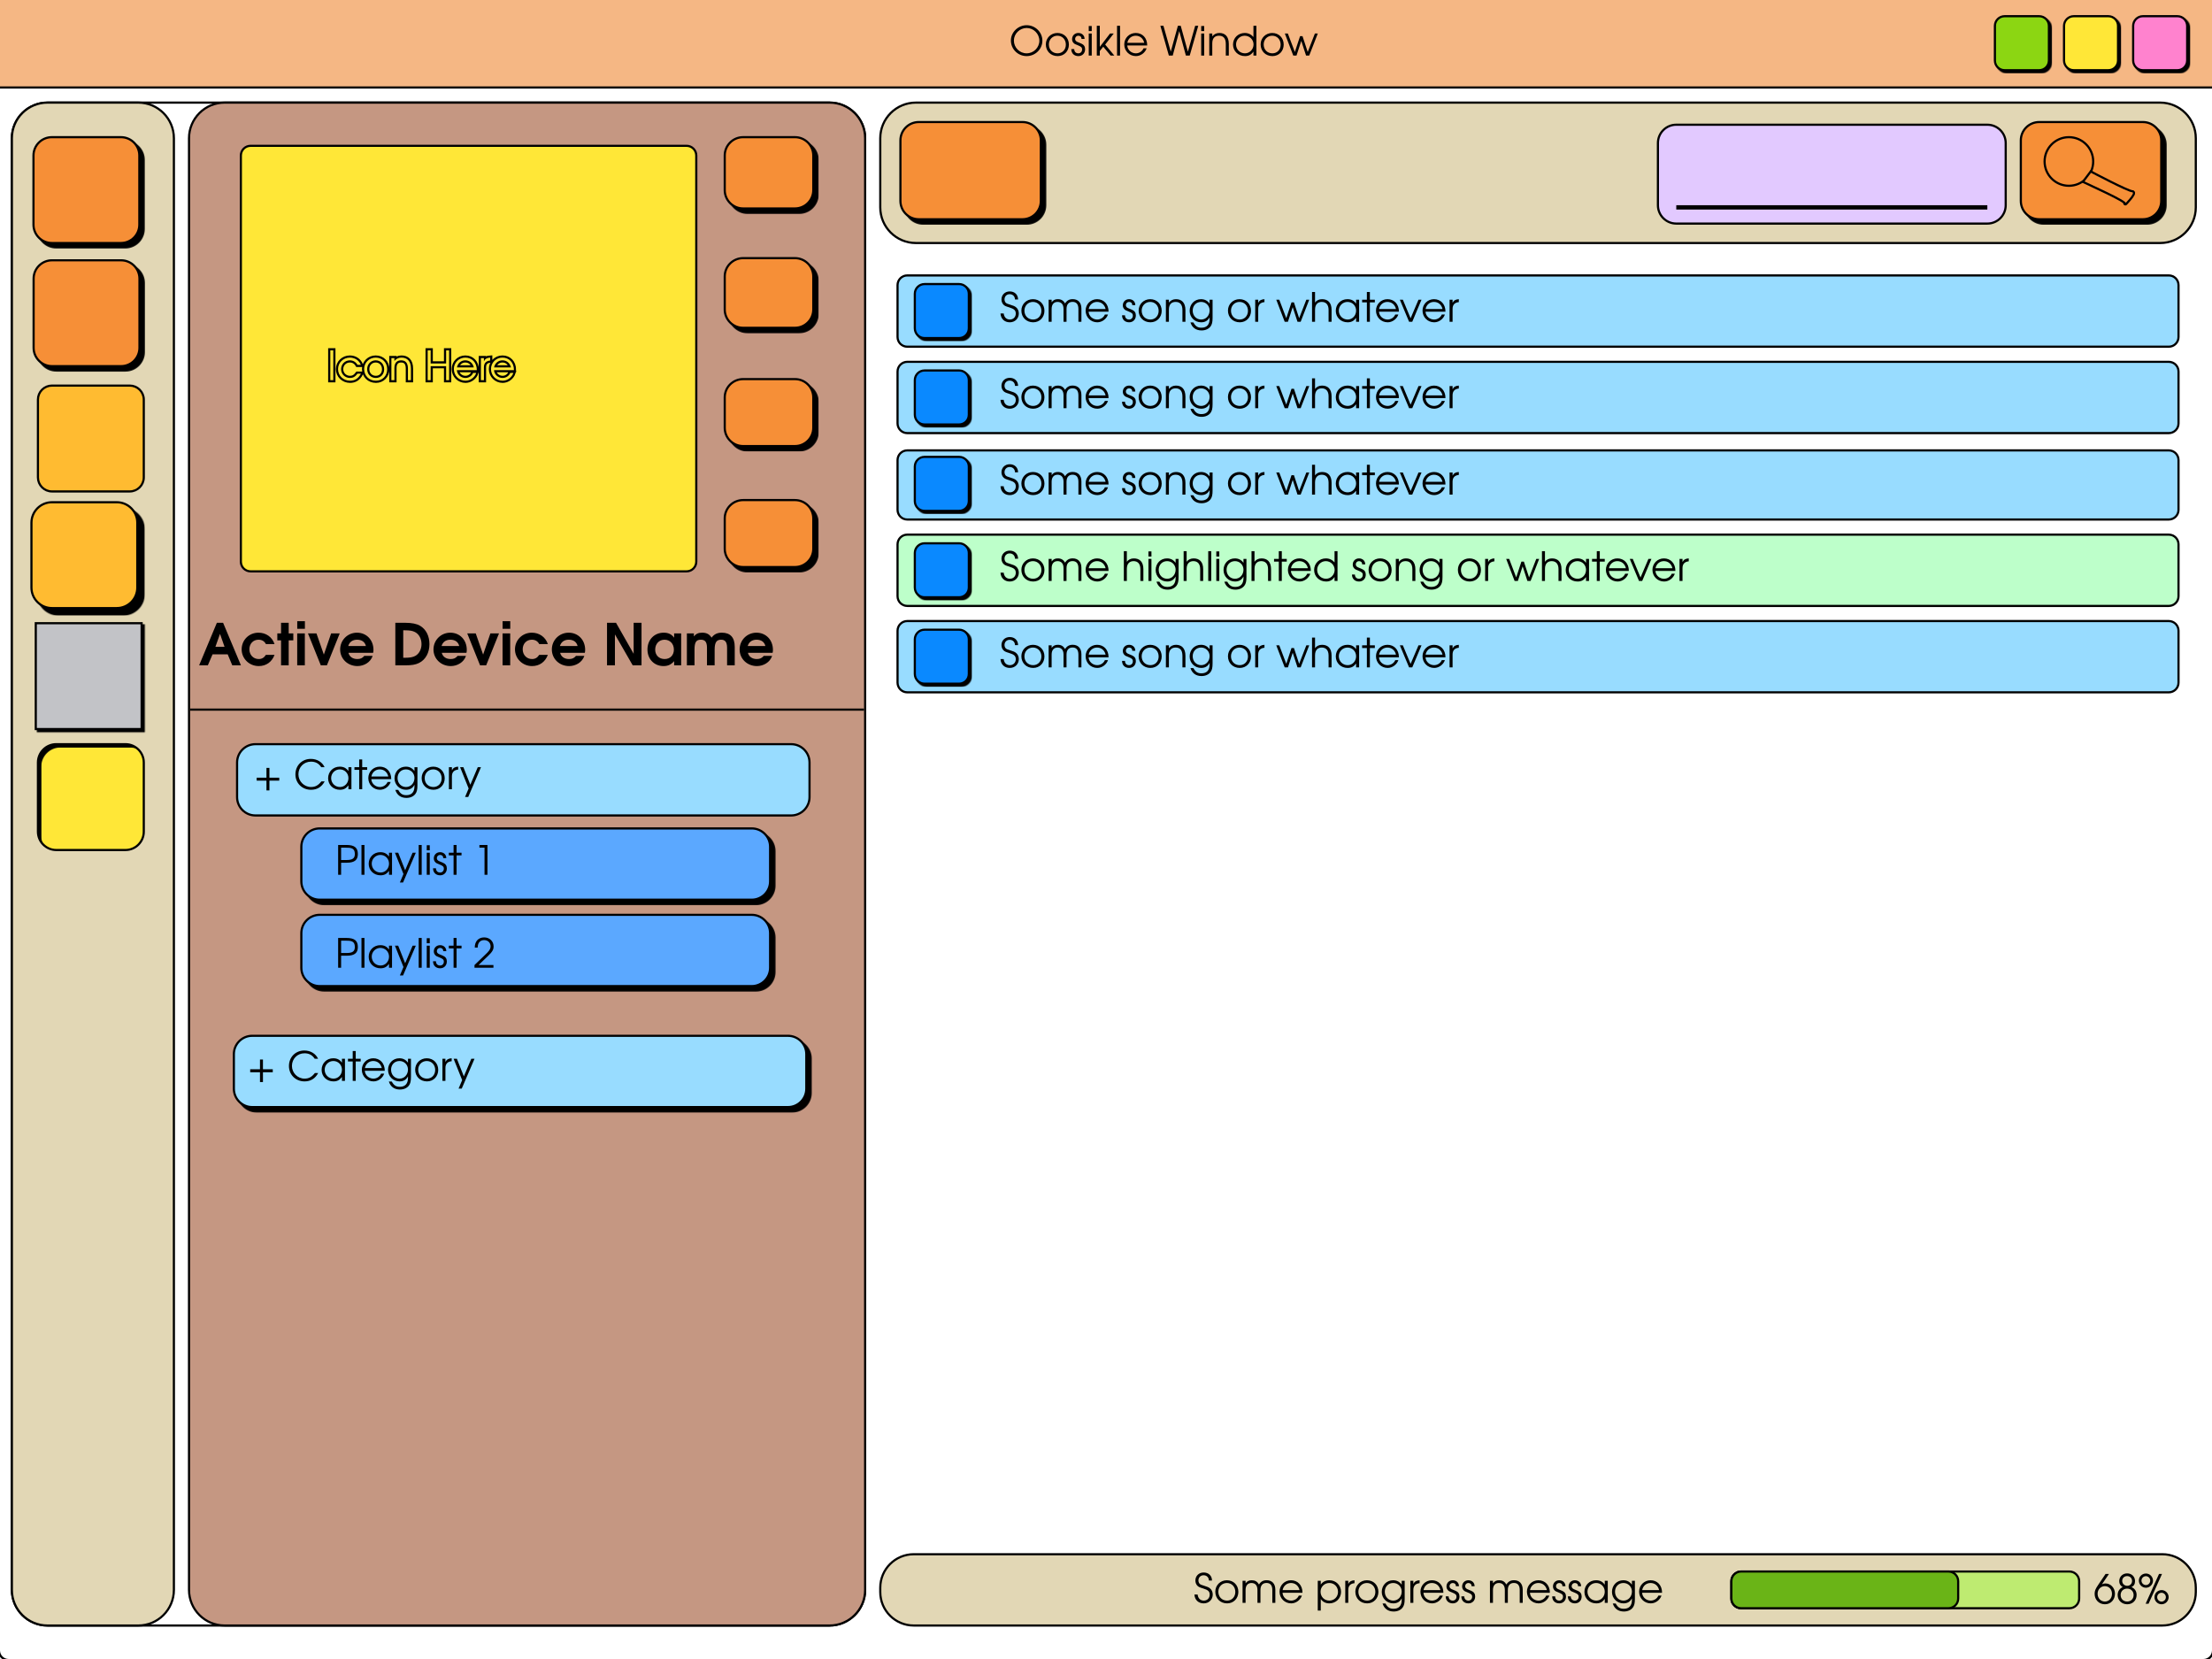
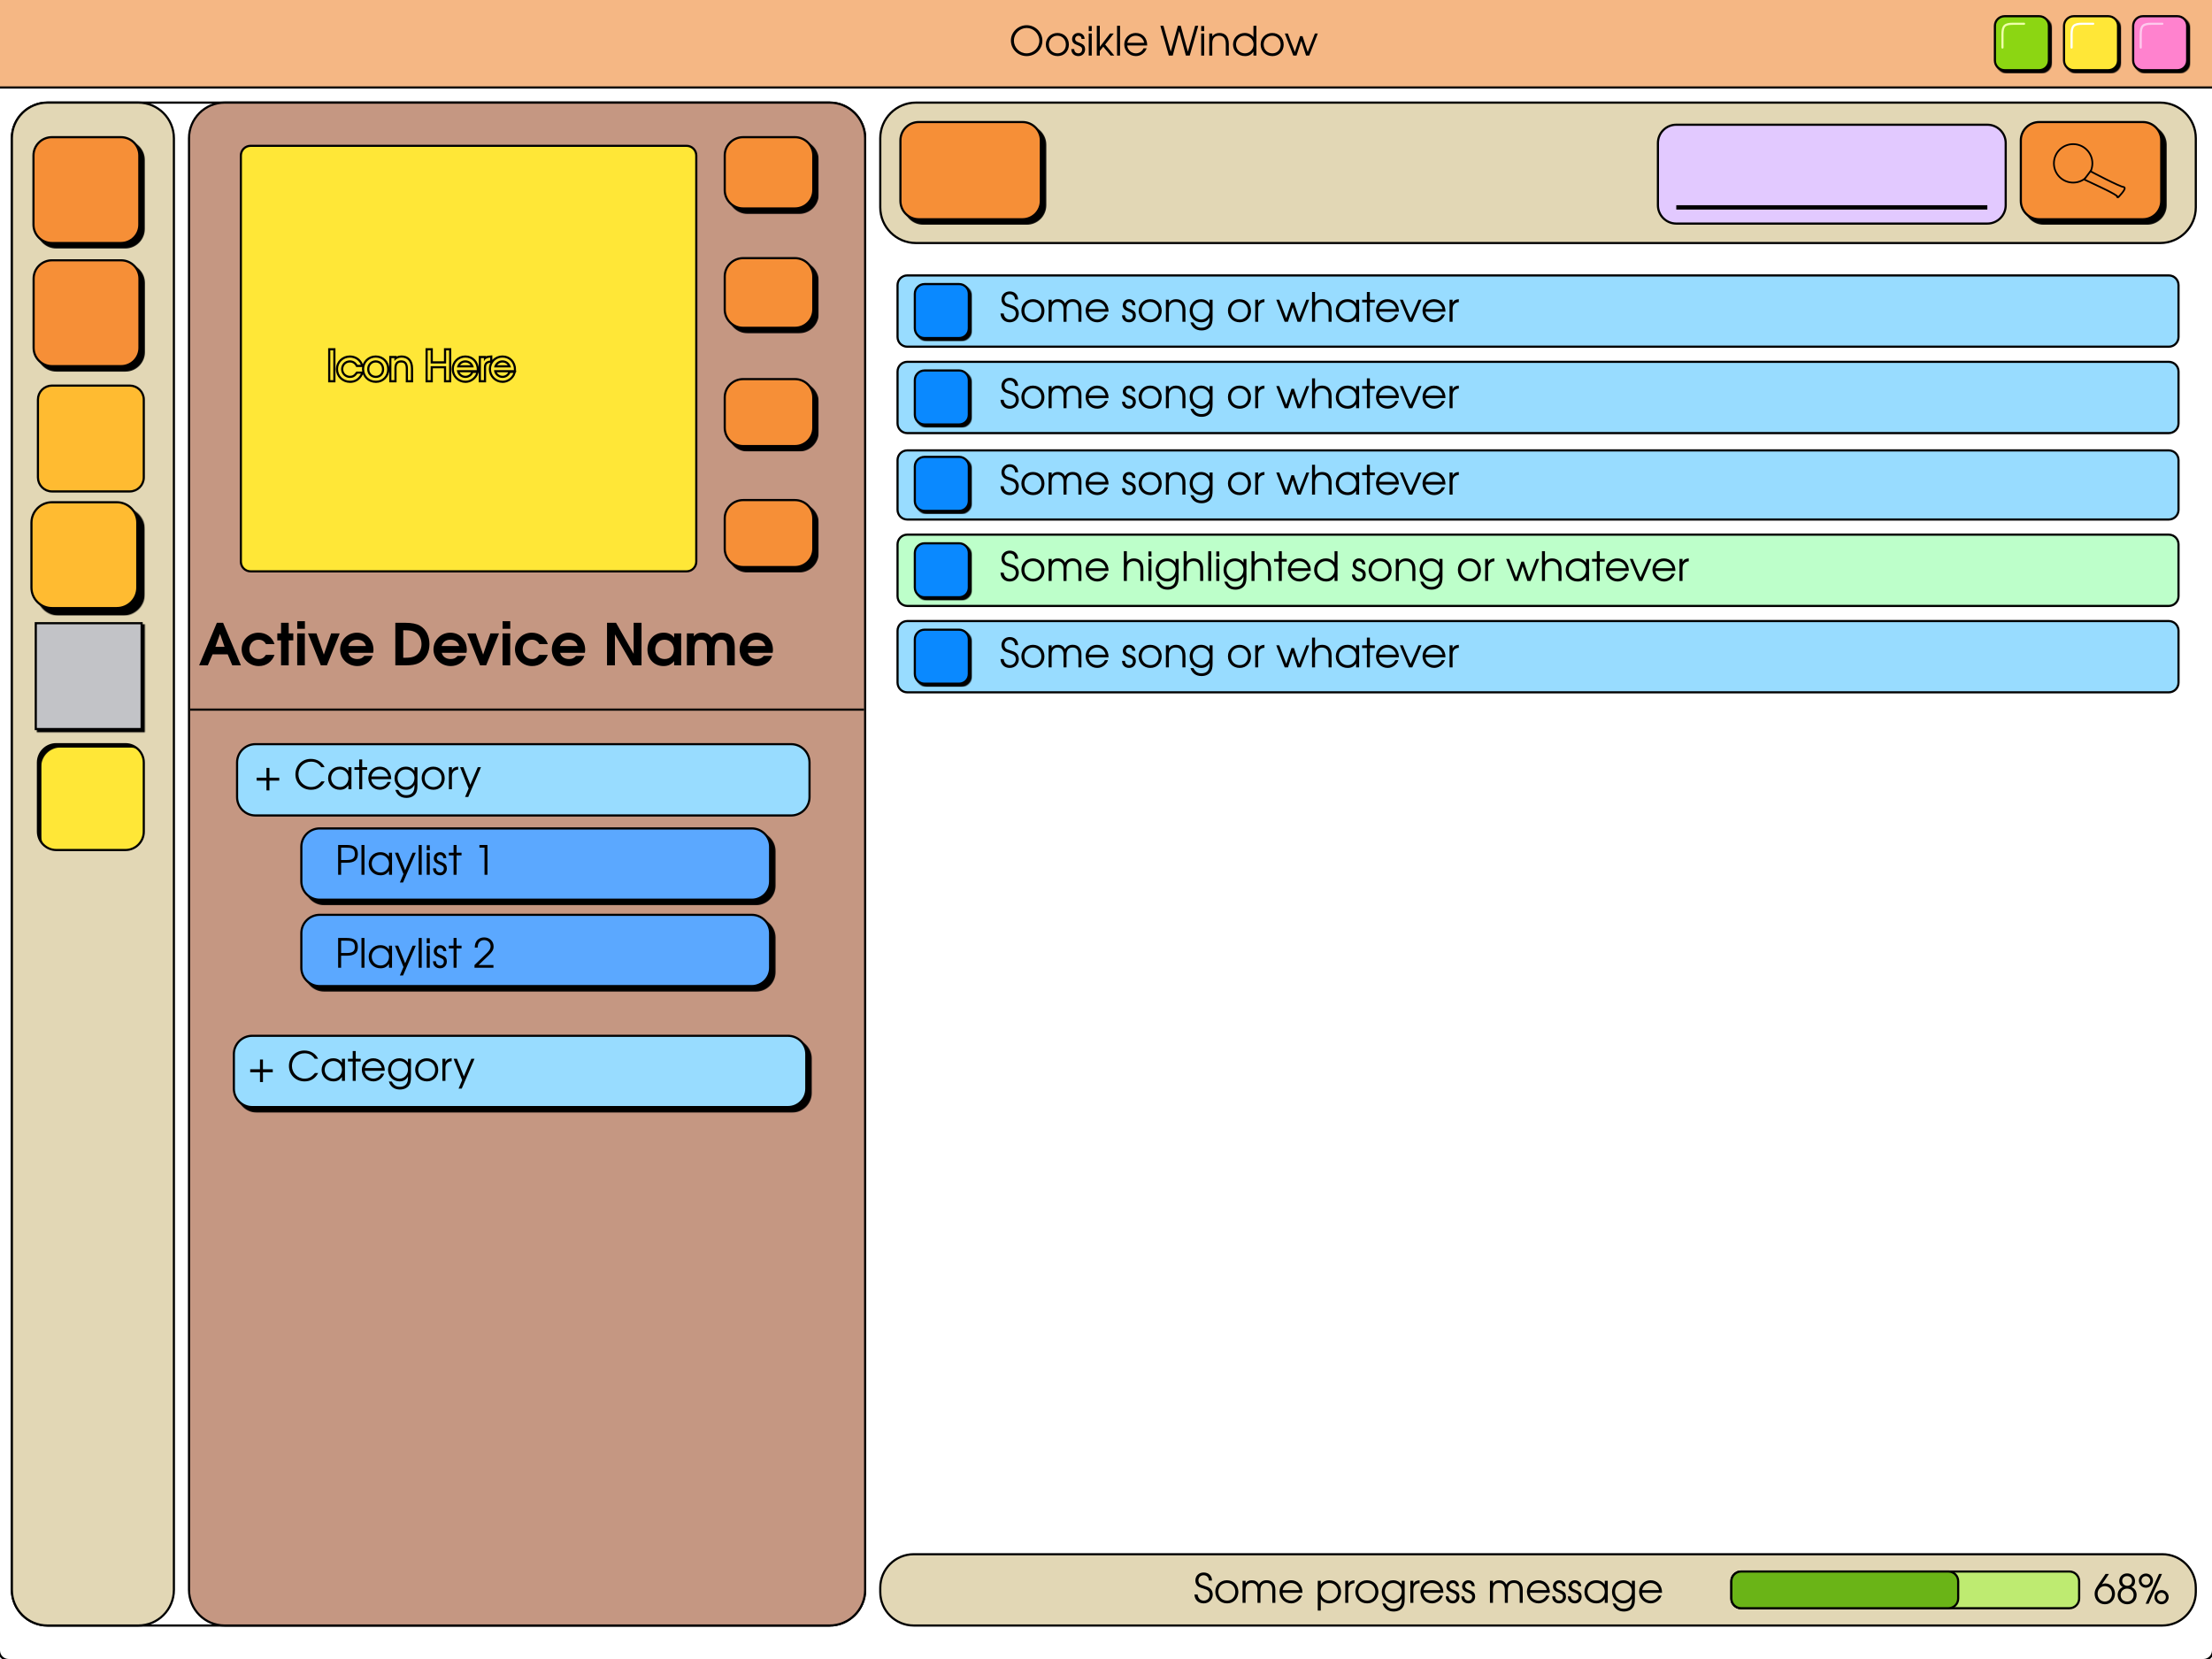
<svg xmlns="http://www.w3.org/2000/svg" width="1024" height="768" viewBox="0 0 1024 768" version="1.1" id="svg1">
  <defs id="defs1">
    <filter style="color-interpolation-filters:sRGB" id="filter13" x="-0.025" y="-0.033" width="1.1" height="1.133">
      <feFlood result="flood" in="SourceGraphic" flood-opacity="1" flood-color="rgb(0,0,0)" id="feFlood12" />
      <feGaussianBlur result="blur" in="SourceGraphic" stdDeviation="0" id="feGaussianBlur12" />
      <feOffset result="offset" in="blur" dx="2" dy="2" id="feOffset12" />
      <feComposite result="comp1" operator="in" in="flood" in2="offset" id="feComposite12" />
      <feComposite result="comp2" operator="over" in="SourceGraphic" in2="comp1" id="feComposite13" />
    </filter>
    <filter style="color-interpolation-filters:sRGB" id="filter24" x="-0.042" y="-0.042" width="1.125" height="1.125">
      <feFlood result="flood" in="SourceGraphic" flood-opacity="1" flood-color="rgb(0,0,0)" id="feFlood23" />
      <feGaussianBlur result="blur" in="SourceGraphic" stdDeviation="0" id="feGaussianBlur23" />
      <feOffset result="offset" in="blur" dx="1" dy="1" id="feOffset23" />
      <feComposite result="comp1" operator="in" in="flood" in2="offset" id="feComposite23" />
      <feComposite result="comp2" operator="over" in="SourceGraphic" in2="comp1" id="feComposite24" />
    </filter>
    <filter style="color-interpolation-filters:sRGB" id="filter34" x="-0.021" y="-0.021" width="1.104" height="1.104">
      <feFlood result="flood" in="SourceGraphic" flood-opacity="1" flood-color="rgb(0,0,0)" id="feFlood33" />
      <feGaussianBlur result="blur" in="SourceGraphic" stdDeviation="0" id="feGaussianBlur33" />
      <feOffset result="offset" in="blur" dx="3" dy="3" id="feOffset33" />
      <feComposite result="comp1" operator="in" in="flood" in2="offset" id="feComposite33" />
      <feComposite result="comp2" operator="over" in="SourceGraphic" in2="comp1" id="feComposite34" />
    </filter>
    <filter style="color-interpolation-filters:sRGB" id="filter39" x="-0.021" y="-0.021" width="1.083" height="1.083">
      <feFlood result="flood" in="SourceGraphic" flood-opacity="1" flood-color="rgb(0,0,0)" id="feFlood38" />
      <feGaussianBlur result="blur" in="SourceGraphic" stdDeviation="0" id="feGaussianBlur38" />
      <feOffset result="offset" in="blur" dx="2" dy="2" id="feOffset38" />
      <feComposite result="comp1" operator="out" in="flood" in2="offset" id="feComposite38" />
      <feComposite result="comp2" operator="atop" in="comp1" in2="SourceGraphic" id="feComposite39" />
    </filter>
  </defs>
  <g id="layer1">
    <rect style="opacity:1;fill:#ffffff;fill-opacity:1;stroke:#000000;stroke-width:2;stroke-dasharray:none;stroke-opacity:1;paint-order:stroke fill markers" id="rect43" width="1024" height="768" x="0" y="0" ry="4" />
    <rect style="fill:#ffffff;fill-opacity:1;stroke:#000000;stroke-width:2;stroke-dasharray:none;stroke-opacity:1;paint-order:stroke fill markers" id="rect4" width="394" height="704" x="6" y="48" ry="16" />
    <rect style="display:none;opacity:1;fill:#ffe9c5;fill-opacity:1;stroke:#000000;stroke-width:2;stroke-dasharray:none;stroke-opacity:1;paint-order:stroke fill markers" id="rect42" width="608" height="704" x="408" y="48" ry="16" />
    <rect style="display:inline;opacity:1;fill:#e2d7b5;fill-opacity:1;stroke:#000000;stroke-width:2;stroke-dasharray:none;stroke-opacity:1;paint-order:stroke fill markers" id="rect40" width="608" height="32" x="408" y="720" ry="15" />
    <rect style="opacity:1;fill:#e2d7b5;fill-opacity:1;stroke:#000000;stroke-width:2;stroke-dasharray:none;stroke-opacity:1;paint-order:stroke fill markers" id="rect49" width="608" height="64" x="408" y="48" ry="16" />
    <rect style="opacity:1;fill:#e2d7b5;fill-opacity:1;stroke:#000000;stroke-width:2;stroke-dasharray:none;stroke-opacity:1;paint-order:stroke fill markers" id="rect1" width="74" height="704" x="6" y="48" ry="16" />
    <rect style="display:none;opacity:1;fill:#f5b784;fill-opacity:1;stroke:#000000;stroke-width:2;stroke-opacity:1;paint-order:stroke fill markers" id="rect39" width="312" height="543" x="88" y="209" ry="0" />
    <rect style="opacity:1;fill:#f68f37;fill-opacity:1;stroke:#000000;stroke-width:2;stroke-opacity:1;paint-order:stroke fill markers;filter:url(#filter13)" id="rect2" width="48" height="48" x="16.061" y="121" ry="8" />
    <rect style="opacity:1;fill:#c59782;fill-opacity:1;stroke:#000000;stroke-width:2;stroke-opacity:1;paint-order:stroke fill markers" id="rect34" width="312" height="704" x="88" y="48" ry="16" />
    <rect style="opacity:1;fill:#ffbb31;fill-opacity:1;stroke:#000000;stroke-width:2;stroke-opacity:1;paint-order:stroke fill markers" id="rect35" width="48" height="48" x="18.061" y="179" ry="6" />
    <rect style="opacity:1;fill:#ffbb31;fill-opacity:1;stroke:#000000;stroke-width:2;stroke-opacity:1;paint-order:stroke fill markers;filter:url(#filter34)" id="rect36" width="48" height="48" x="15.061" y="233" ry="9" />
    <rect style="opacity:1;fill:#c2c3c7;fill-opacity:1;stroke:#000000;stroke-width:2;stroke-opacity:1;paint-order:stroke fill markers;filter:url(#filter24)" id="rect37" width="48" height="48" x="17.061" y="289" ry="0" />
    <rect style="opacity:1;fill:#ffe737;fill-opacity:1;stroke:#000000;stroke-width:2;stroke-opacity:1;paint-order:stroke fill markers;filter:url(#filter39)" id="rect38" width="48" height="48" x="18.061" y="345" ry="8" />
    <rect style="display:none;opacity:1;fill:#f68f37;fill-opacity:1;stroke:#000000;stroke-width:2;stroke-opacity:1;paint-order:stroke fill markers;filter:url(#filter13)" id="rect41" width="64" height="44" x="417.333" y="696" ry="8" />
    <rect style="opacity:1;fill:#5ba8ff;fill-opacity:1;stroke:#000000;stroke-width:2;stroke-dasharray:none;stroke-opacity:1;paint-order:stroke fill markers;filter:url(#filter13)" id="rect58" width="216" height="32" x="140" y="384" ry="8" />
    <rect style="opacity:1;fill:#f5b784;fill-opacity:1;stroke:#000000;stroke-width:2;stroke-dasharray:none;stroke-opacity:1;paint-order:stroke fill markers" id="rect47" width="1024" height="40" x="0" y="0" ry="0" />
    <rect style="opacity:1;fill:#f68f37;fill-opacity:1;stroke:#000000;stroke-width:2;stroke-opacity:1;paint-order:stroke fill markers;filter:url(#filter13)" id="rect48" width="48" height="48" x="16" y="64" ry="8" />
    <rect style="opacity:1;fill:#f68f37;fill-opacity:1;stroke:#000000;stroke-width:2;stroke-opacity:1;paint-order:stroke fill markers;filter:url(#filter13)" id="rect50" width="64" height="44" x="417.333" y="57" ry="8" />
    <rect style="opacity:1;fill:#98dcff;fill-opacity:1;stroke:#000000;stroke-width:2;stroke-dasharray:none;stroke-opacity:1;paint-order:stroke fill markers" id="rect51" width="592" height="32" x="416" y="128" ry="4" />
    <text xml:space="preserve" style="font-style:normal;font-variant:normal;font-weight:normal;font-stretch:normal;font-size:18.667px;font-family:'TeX Gyre Adventor';-inkscape-font-specification:'TeX Gyre Adventor';text-align:start;writing-mode:lr-tb;direction:ltr;text-anchor:start;opacity:1;fill:#000000;fill-opacity:1;stroke:none;stroke-width:2;stroke-dasharray:none;stroke-opacity:1;paint-order:stroke fill markers" x="462.751" y="148.952" id="text51">
      <tspan id="tspan51" x="462.751" y="148.952" style="font-size:18.667px;-inkscape-font-specification:'TeX Gyre Adventor';font-family:'TeX Gyre Adventor';font-weight:normal;font-style:normal;font-stretch:normal;font-variant:normal">Some song or whatever</tspan>
    </text>
    <rect style="opacity:1;fill:#0a89ff;fill-opacity:1;stroke:#000000;stroke-width:2;stroke-dasharray:none;stroke-opacity:1;paint-order:stroke fill markers;filter:url(#filter24)" id="rect52" width="24" height="24" x="424" y="132" ry="4" />
    <rect style="opacity:1;fill:#98dcff;fill-opacity:1;stroke:#000000;stroke-width:2;stroke-dasharray:none;stroke-opacity:1;paint-order:stroke fill markers" id="rect57" width="264" height="32" x="110.25" y="345" ry="8" />
    <text xml:space="preserve" style="font-style:normal;font-variant:normal;font-weight:normal;font-stretch:normal;font-size:18.667px;font-family:'TeX Gyre Adventor';-inkscape-font-specification:'TeX Gyre Adventor';text-align:start;writing-mode:lr-tb;direction:ltr;text-anchor:start;opacity:1;fill:#000000;fill-opacity:1;stroke:none;stroke-width:2;stroke-dasharray:none;stroke-opacity:1;paint-order:stroke fill markers" x="117.32" y="365.359" id="text58">
      <tspan id="tspan58" x="117.32" y="365.359">+ Category</tspan>
    </text>
    <text xml:space="preserve" style="font-style:normal;font-variant:normal;font-weight:normal;font-stretch:normal;font-size:18.667px;font-family:'TeX Gyre Adventor';-inkscape-font-specification:'TeX Gyre Adventor';text-align:start;writing-mode:lr-tb;direction:ltr;text-anchor:start;opacity:1;fill:#000000;fill-opacity:1;stroke:none;stroke-width:2;stroke-dasharray:none;stroke-opacity:1;paint-order:stroke fill markers" x="155.112" y="404.952" id="text59">
      <tspan id="tspan59" x="155.112" y="404.952">Playlist 1</tspan>
    </text>
    <rect style="opacity:1;fill:#5ba8ff;fill-opacity:1;stroke:#000000;stroke-width:2;stroke-dasharray:none;stroke-opacity:1;paint-order:stroke fill markers;filter:url(#filter13)" id="rect59" width="216" height="32" x="140" y="424" ry="8" />
    <text xml:space="preserve" style="font-style:normal;font-variant:normal;font-weight:normal;font-stretch:normal;font-size:18.667px;font-family:'TeX Gyre Adventor';-inkscape-font-specification:'TeX Gyre Adventor';text-align:start;writing-mode:lr-tb;direction:ltr;text-anchor:start;opacity:1;fill:#000000;fill-opacity:1;stroke:none;stroke-width:2;stroke-dasharray:none;stroke-opacity:1;paint-order:stroke fill markers" x="155.112" y="448" id="text60">
      <tspan id="tspan60" x="155.112" y="448">Playlist 2</tspan>
    </text>
    <rect style="opacity:1;fill:#98dcff;fill-opacity:1;stroke:#000000;stroke-width:2;stroke-dasharray:none;stroke-opacity:1;paint-order:stroke fill markers;filter:url(#filter13)" id="rect60" width="264" height="32" x="108.763" y="480" ry="8" />
    <text xml:space="preserve" style="font-style:normal;font-variant:normal;font-weight:normal;font-stretch:normal;font-size:18.667px;font-family:'TeX Gyre Adventor';-inkscape-font-specification:'TeX Gyre Adventor';text-align:start;writing-mode:lr-tb;direction:ltr;text-anchor:start;opacity:1;fill:#000000;fill-opacity:1;stroke:none;stroke-width:2;stroke-dasharray:none;stroke-opacity:1;paint-order:stroke fill markers" x="114.32" y="500.359" id="text61">
      <tspan id="tspan61" x="114.32" y="500.359">+ Category</tspan>
    </text>
    <rect style="opacity:1;fill:#ff82ce;fill-opacity:1;stroke:#000000;stroke-width:2;stroke-dasharray:none;stroke-opacity:1;paint-order:stroke fill markers;filter:url(#filter24)" id="rect61" width="24" height="24" x="988" y="8" ry="4" />
    <rect style="opacity:1;fill:#ffe737;fill-opacity:1;stroke:#000000;stroke-width:2;stroke-dasharray:none;stroke-opacity:1;paint-order:stroke fill markers;filter:url(#filter24)" id="rect62" width="24" height="24" x="956" y="8" ry="4" />
    <rect style="opacity:1;fill:#8cd612;fill-opacity:1;stroke:#000000;stroke-width:2;stroke-dasharray:none;stroke-opacity:1;paint-order:stroke fill markers;filter:url(#filter24)" id="rect63" width="24" height="24" x="924" y="8" ry="4" />
    <text xml:space="preserve" style="font-style:normal;font-variant:normal;font-weight:normal;font-stretch:normal;font-size:18.667px;font-family:'TeX Gyre Adventor';-inkscape-font-specification:'TeX Gyre Adventor';text-align:start;writing-mode:lr-tb;direction:ltr;text-anchor:start;opacity:1;fill:#000000;fill-opacity:1;stroke:none;stroke-width:2;stroke-dasharray:none;stroke-opacity:1;paint-order:stroke fill markers" x="467.146" y="25.717" id="text63">
      <tspan id="tspan63" x="467.146" y="25.717">Oosikle Window</tspan>
    </text>
    <text xml:space="preserve" style="font-style:normal;font-variant:normal;font-weight:bold;font-stretch:normal;font-size:25.615px;font-family:'TeX Gyre Adventor';-inkscape-font-specification:'TeX Gyre Adventor Bold';text-align:center;writing-mode:lr-tb;direction:ltr;text-anchor:middle;white-space:pre;inline-size:272;display:inline;opacity:1;fill:#000000;fill-opacity:1;stroke:none;stroke-width:2;stroke-dasharray:none;stroke-opacity:1;paint-order:stroke fill markers" x="240" y="240" id="text64" transform="matrix(1.04104,0,0,1.04104,-5.849549,58.15045)">
      <tspan x="240" y="240" id="tspan2">Active Device Name</tspan>
    </text>
    <rect style="opacity:1;fill:#f68f37;fill-opacity:1;stroke:#000000;stroke-width:2;stroke-opacity:1;paint-order:stroke fill markers;filter:url(#filter13)" id="rect64" width="40" height="32" x="336" y="64" ry="8" />
    <rect style="opacity:1;fill:#e2c9ff;fill-opacity:1;stroke:#000000;stroke-width:2;stroke-opacity:1;paint-order:stroke fill markers" id="rect66" width="160" height="44.763" x="768" y="58.237" ry="8" />
    <rect style="opacity:1;fill:#f68f37;fill-opacity:1;stroke:#000000;stroke-width:2;stroke-opacity:1;paint-order:stroke fill markers;filter:url(#filter13)" id="rect67" width="64" height="44" x="936" y="57" ry="8" />
-     <circle style="opacity:1;fill:#f68f37;fill-opacity:1;stroke:#000000;stroke-width:2;stroke-dasharray:none;stroke-opacity:1;paint-order:stroke fill markers" id="path67" cx="957.75" cy="74.75" r="10.75" />
-     <path style="opacity:1;fill:#f68f37;fill-opacity:1;stroke:#000000;stroke-width:2;stroke-dasharray:none;stroke-opacity:1;paint-order:stroke fill markers" d="m 965,84 c 2,1 20,9 19,10 -1,1 5,-5 3,-5 -2,0 -19,-9 -19,-9 z" id="path68" />
+     <circle style="opacity:1;fill:#f68f37;fill-opacity:1;stroke:#000000;stroke-width:1.583;stroke-dasharray:none;stroke-opacity:1;paint-order:stroke fill markers" id="path67" cx="959.721" cy="75.626" r="8.51" />
+     <path style="opacity:1;fill:#f68f37;fill-opacity:1;stroke:#000000;stroke-width:1.583;stroke-dasharray:none;stroke-opacity:1;paint-order:stroke fill markers" d="m 965.46,82.949 c 1.583,0.792 15.833,7.125 15.041,7.916 -0.792,0.792 3.958,-3.958 2.375,-3.958 -1.583,0 -15.041,-7.125 -15.041,-7.125 z" id="path68" />
    <path style="opacity:1;fill:#f68f37;fill-opacity:1;stroke:#000000;stroke-width:2;stroke-dasharray:none;stroke-opacity:1;paint-order:stroke fill markers" d="M 776,96 H 920" id="path69" />
    <rect style="opacity:1;fill:#ffe737;fill-opacity:1;stroke:#000000;stroke-width:2;stroke-dasharray:none;stroke-opacity:1;paint-order:stroke fill markers" id="rect69" width="209.829" height="196" x="112" y="68" ry="4" />
    <text xml:space="preserve" style="font-style:normal;font-variant:normal;font-weight:normal;font-stretch:normal;font-size:18.667px;font-family:'TeX Gyre Adventor';-inkscape-font-specification:'TeX Gyre Adventor';text-align:center;writing-mode:lr-tb;direction:ltr;text-anchor:middle;opacity:1;fill:#ffe737;fill-opacity:1;stroke:#000000;stroke-width:2;stroke-dasharray:none;stroke-opacity:1;paint-order:stroke fill markers" x="208" y="176" id="text69">
      <tspan id="tspan69" x="208" y="176">Icon Here</tspan>
    </text>
    <rect style="opacity:1;fill:#98dcff;fill-opacity:1;stroke:#000000;stroke-width:2;stroke-dasharray:none;stroke-opacity:1;paint-order:stroke fill markers" id="rect70" width="592" height="32" x="416" y="168" ry="4" />
    <text xml:space="preserve" style="font-style:normal;font-variant:normal;font-weight:normal;font-stretch:normal;font-size:18.667px;font-family:'TeX Gyre Adventor';-inkscape-font-specification:'TeX Gyre Adventor';text-align:start;writing-mode:lr-tb;direction:ltr;text-anchor:start;opacity:1;fill:#000000;fill-opacity:1;stroke:none;stroke-width:2;stroke-dasharray:none;stroke-opacity:1;paint-order:stroke fill markers" x="462.751" y="188.952" id="text70">
      <tspan id="tspan70" x="462.751" y="188.952" style="font-size:18.667px;-inkscape-font-specification:'TeX Gyre Adventor';font-family:'TeX Gyre Adventor';font-weight:normal;font-style:normal;font-stretch:normal;font-variant:normal">Some song or whatever</tspan>
    </text>
    <rect style="opacity:1;fill:#0a89ff;fill-opacity:1;stroke:#000000;stroke-width:2;stroke-dasharray:none;stroke-opacity:1;paint-order:stroke fill markers;filter:url(#filter24)" id="rect71" width="24" height="24" x="424" y="172" ry="4" />
    <rect style="opacity:1;fill:#98dcff;fill-opacity:1;stroke:#000000;stroke-width:2;stroke-dasharray:none;stroke-opacity:1;paint-order:stroke fill markers" id="rect72" width="592" height="31" x="416" y="209" ry="4" />
    <text xml:space="preserve" style="font-style:normal;font-variant:normal;font-weight:normal;font-stretch:normal;font-size:18.667px;font-family:'TeX Gyre Adventor';-inkscape-font-specification:'TeX Gyre Adventor';text-align:start;writing-mode:lr-tb;direction:ltr;text-anchor:start;opacity:1;fill:#000000;fill-opacity:1;stroke:none;stroke-width:2;stroke-dasharray:none;stroke-opacity:1;paint-order:stroke fill markers" x="462.751" y="228.952" id="text72">
      <tspan id="tspan72" x="462.751" y="228.952" style="font-size:18.667px;-inkscape-font-specification:'TeX Gyre Adventor';font-family:'TeX Gyre Adventor';font-weight:normal;font-style:normal;font-stretch:normal;font-variant:normal">Some song or whatever</tspan>
    </text>
    <rect style="opacity:1;fill:#0a89ff;fill-opacity:1;stroke:#000000;stroke-width:2;stroke-dasharray:none;stroke-opacity:1;paint-order:stroke fill markers;filter:url(#filter24)" id="rect73" width="24" height="24" x="424" y="212" ry="4" />
    <rect style="opacity:1;fill:#bdffca;fill-opacity:1;stroke:#000000;stroke-width:2;stroke-dasharray:none;stroke-opacity:1;paint-order:stroke fill markers" id="rect74" width="592" height="32" x="416" y="248" ry="4" />
    <text xml:space="preserve" style="font-style:normal;font-variant:normal;font-weight:normal;font-stretch:normal;font-size:18.667px;font-family:'TeX Gyre Adventor';-inkscape-font-specification:'TeX Gyre Adventor';text-align:start;writing-mode:lr-tb;direction:ltr;text-anchor:start;opacity:1;fill:#000000;fill-opacity:1;stroke:none;stroke-width:2;stroke-dasharray:none;stroke-opacity:1;paint-order:stroke fill markers" x="462.751" y="268.952" id="text74">
      <tspan id="tspan74" x="462.751" y="268.952" style="font-size:18.667px;-inkscape-font-specification:'TeX Gyre Adventor';font-family:'TeX Gyre Adventor';font-weight:normal;font-style:normal;font-stretch:normal;font-variant:normal">Some highlighted song or whatever</tspan>
    </text>
    <rect style="opacity:1;fill:#0a89ff;fill-opacity:1;stroke:#000000;stroke-width:2;stroke-dasharray:none;stroke-opacity:1;paint-order:stroke fill markers;filter:url(#filter24)" id="rect75" width="24" height="24" x="424" y="252" ry="4" />
    <rect style="opacity:1;fill:#98dcff;fill-opacity:1;stroke:#000000;stroke-width:2;stroke-dasharray:none;stroke-opacity:1;paint-order:stroke fill markers" id="rect76" width="592" height="32" x="416" y="288" ry="4" />
    <text xml:space="preserve" style="font-style:normal;font-variant:normal;font-weight:normal;font-stretch:normal;font-size:18.667px;font-family:'TeX Gyre Adventor';-inkscape-font-specification:'TeX Gyre Adventor';text-align:start;writing-mode:lr-tb;direction:ltr;text-anchor:start;opacity:1;fill:#000000;fill-opacity:1;stroke:none;stroke-width:2;stroke-dasharray:none;stroke-opacity:1;paint-order:stroke fill markers" x="462.751" y="308.952" id="text76">
      <tspan id="tspan76" x="462.751" y="308.952" style="font-size:18.667px;-inkscape-font-specification:'TeX Gyre Adventor';font-family:'TeX Gyre Adventor';font-weight:normal;font-style:normal;font-stretch:normal;font-variant:normal">Some song or whatever</tspan>
    </text>
    <rect style="opacity:1;fill:#0a89ff;fill-opacity:1;stroke:#000000;stroke-width:2;stroke-dasharray:none;stroke-opacity:1;paint-order:stroke fill markers;filter:url(#filter24)" id="rect77" width="24" height="24" x="424" y="292" ry="4" />
    <rect style="opacity:1;fill:#f68f37;fill-opacity:1;stroke:#000000;stroke-width:2;stroke-opacity:1;paint-order:stroke fill markers;filter:url(#filter13)" id="rect78" width="40" height="30" x="336" y="176" ry="8" />
    <rect style="opacity:1;fill:#f68f37;fill-opacity:1;stroke:#000000;stroke-width:2;stroke-opacity:1;paint-order:stroke fill markers;filter:url(#filter13)" id="rect80" width="40" height="31.25" x="336" y="120" ry="8" />
    <rect style="opacity:1;fill:#beeb71;fill-opacity:1;stroke:#000000;stroke-width:2;stroke-dasharray:none;stroke-opacity:1;paint-order:stroke fill markers" id="rect81" width="160" height="16" x="802" y="728" ry="4" />
    <rect style="opacity:1;fill:#6ab417;fill-opacity:1;stroke:#000000;stroke-width:2;stroke-dasharray:none;stroke-opacity:1;paint-order:stroke fill markers" id="rect82" width="104" height="16" x="802" y="728" ry="4" />
    <text xml:space="preserve" style="font-style:normal;font-variant:normal;font-weight:normal;font-stretch:normal;font-size:18.667px;font-family:'TeX Gyre Adventor';-inkscape-font-specification:'TeX Gyre Adventor';text-align:end;writing-mode:lr-tb;direction:ltr;text-anchor:end;opacity:1;fill:#000000;fill-opacity:1;stroke:none;stroke-width:2;stroke-dasharray:none;stroke-opacity:1;paint-order:stroke fill markers" x="796" y="742" id="text82">
      <tspan id="tspan82" x="796" y="742" style="font-size:18.667px;fill:#000000;fill-opacity:1;stroke:none;-inkscape-font-specification:'TeX Gyre Adventor';font-family:'TeX Gyre Adventor';font-weight:normal;font-style:normal;font-stretch:normal;font-variant:normal">Some progress message</tspan>
    </text>
    <text xml:space="preserve" style="font-style:normal;font-variant:normal;font-weight:normal;font-stretch:normal;font-size:18.667px;font-family:'TeX Gyre Adventor';-inkscape-font-specification:'TeX Gyre Adventor';text-align:start;writing-mode:lr-tb;direction:ltr;text-anchor:start;opacity:1;fill:#000000;fill-opacity:1;stroke:none;stroke-width:2;stroke-dasharray:none;stroke-opacity:1;paint-order:stroke fill markers" x="969.198" y="742.414" id="text83">
      <tspan id="tspan83" x="969.198" y="742.414" style="font-size:18.667px;text-align:start;text-anchor:start;fill:#000000;fill-opacity:1;stroke:none;-inkscape-font-specification:'TeX Gyre Adventor';font-family:'TeX Gyre Adventor';font-weight:normal;font-style:normal;font-stretch:normal;font-variant:normal">68%</tspan>
    </text>
    <rect style="opacity:1;fill:#f68f37;fill-opacity:1;stroke:#000000;stroke-width:2;stroke-opacity:1;paint-order:stroke fill markers;filter:url(#filter13)" id="rect3" width="40" height="30" x="336" y="232" ry="8" />
    <path style="fill:#c59782;fill-opacity:1;stroke:#000000;stroke-width:1;stroke-dasharray:none;stroke-opacity:1;paint-order:stroke fill markers" d="M 88,328.5 H 400" id="path4" />
+     <path style="fill:none;fill-opacity:1;stroke:#fec9ed;stroke-width:1;stroke-linecap:round;stroke-linejoin:round;stroke-dasharray:none;stroke-opacity:1;paint-order:stroke fill markers" d="m 1001,11 h -5 c -4,0 -5,1 -5,5 v 6" id="path5" />
+     <path style="fill:none;fill-opacity:1;stroke:#ffffff;stroke-width:1;stroke-linecap:round;stroke-linejoin:round;stroke-dasharray:none;stroke-opacity:1;paint-order:stroke fill markers" d="m 969,11 h -5 c -4,0 -5,1 -5,5 v 6" id="path6" />
+     <path style="fill:none;fill-opacity:1;stroke:#eeffa9;stroke-width:1;stroke-linecap:round;stroke-linejoin:round;stroke-dasharray:none;stroke-opacity:1;paint-order:stroke fill markers" d="m 937,11 h -5 c -4,0 -5,1 -5,5 v 6" id="path7" />
  </g>
</svg>
